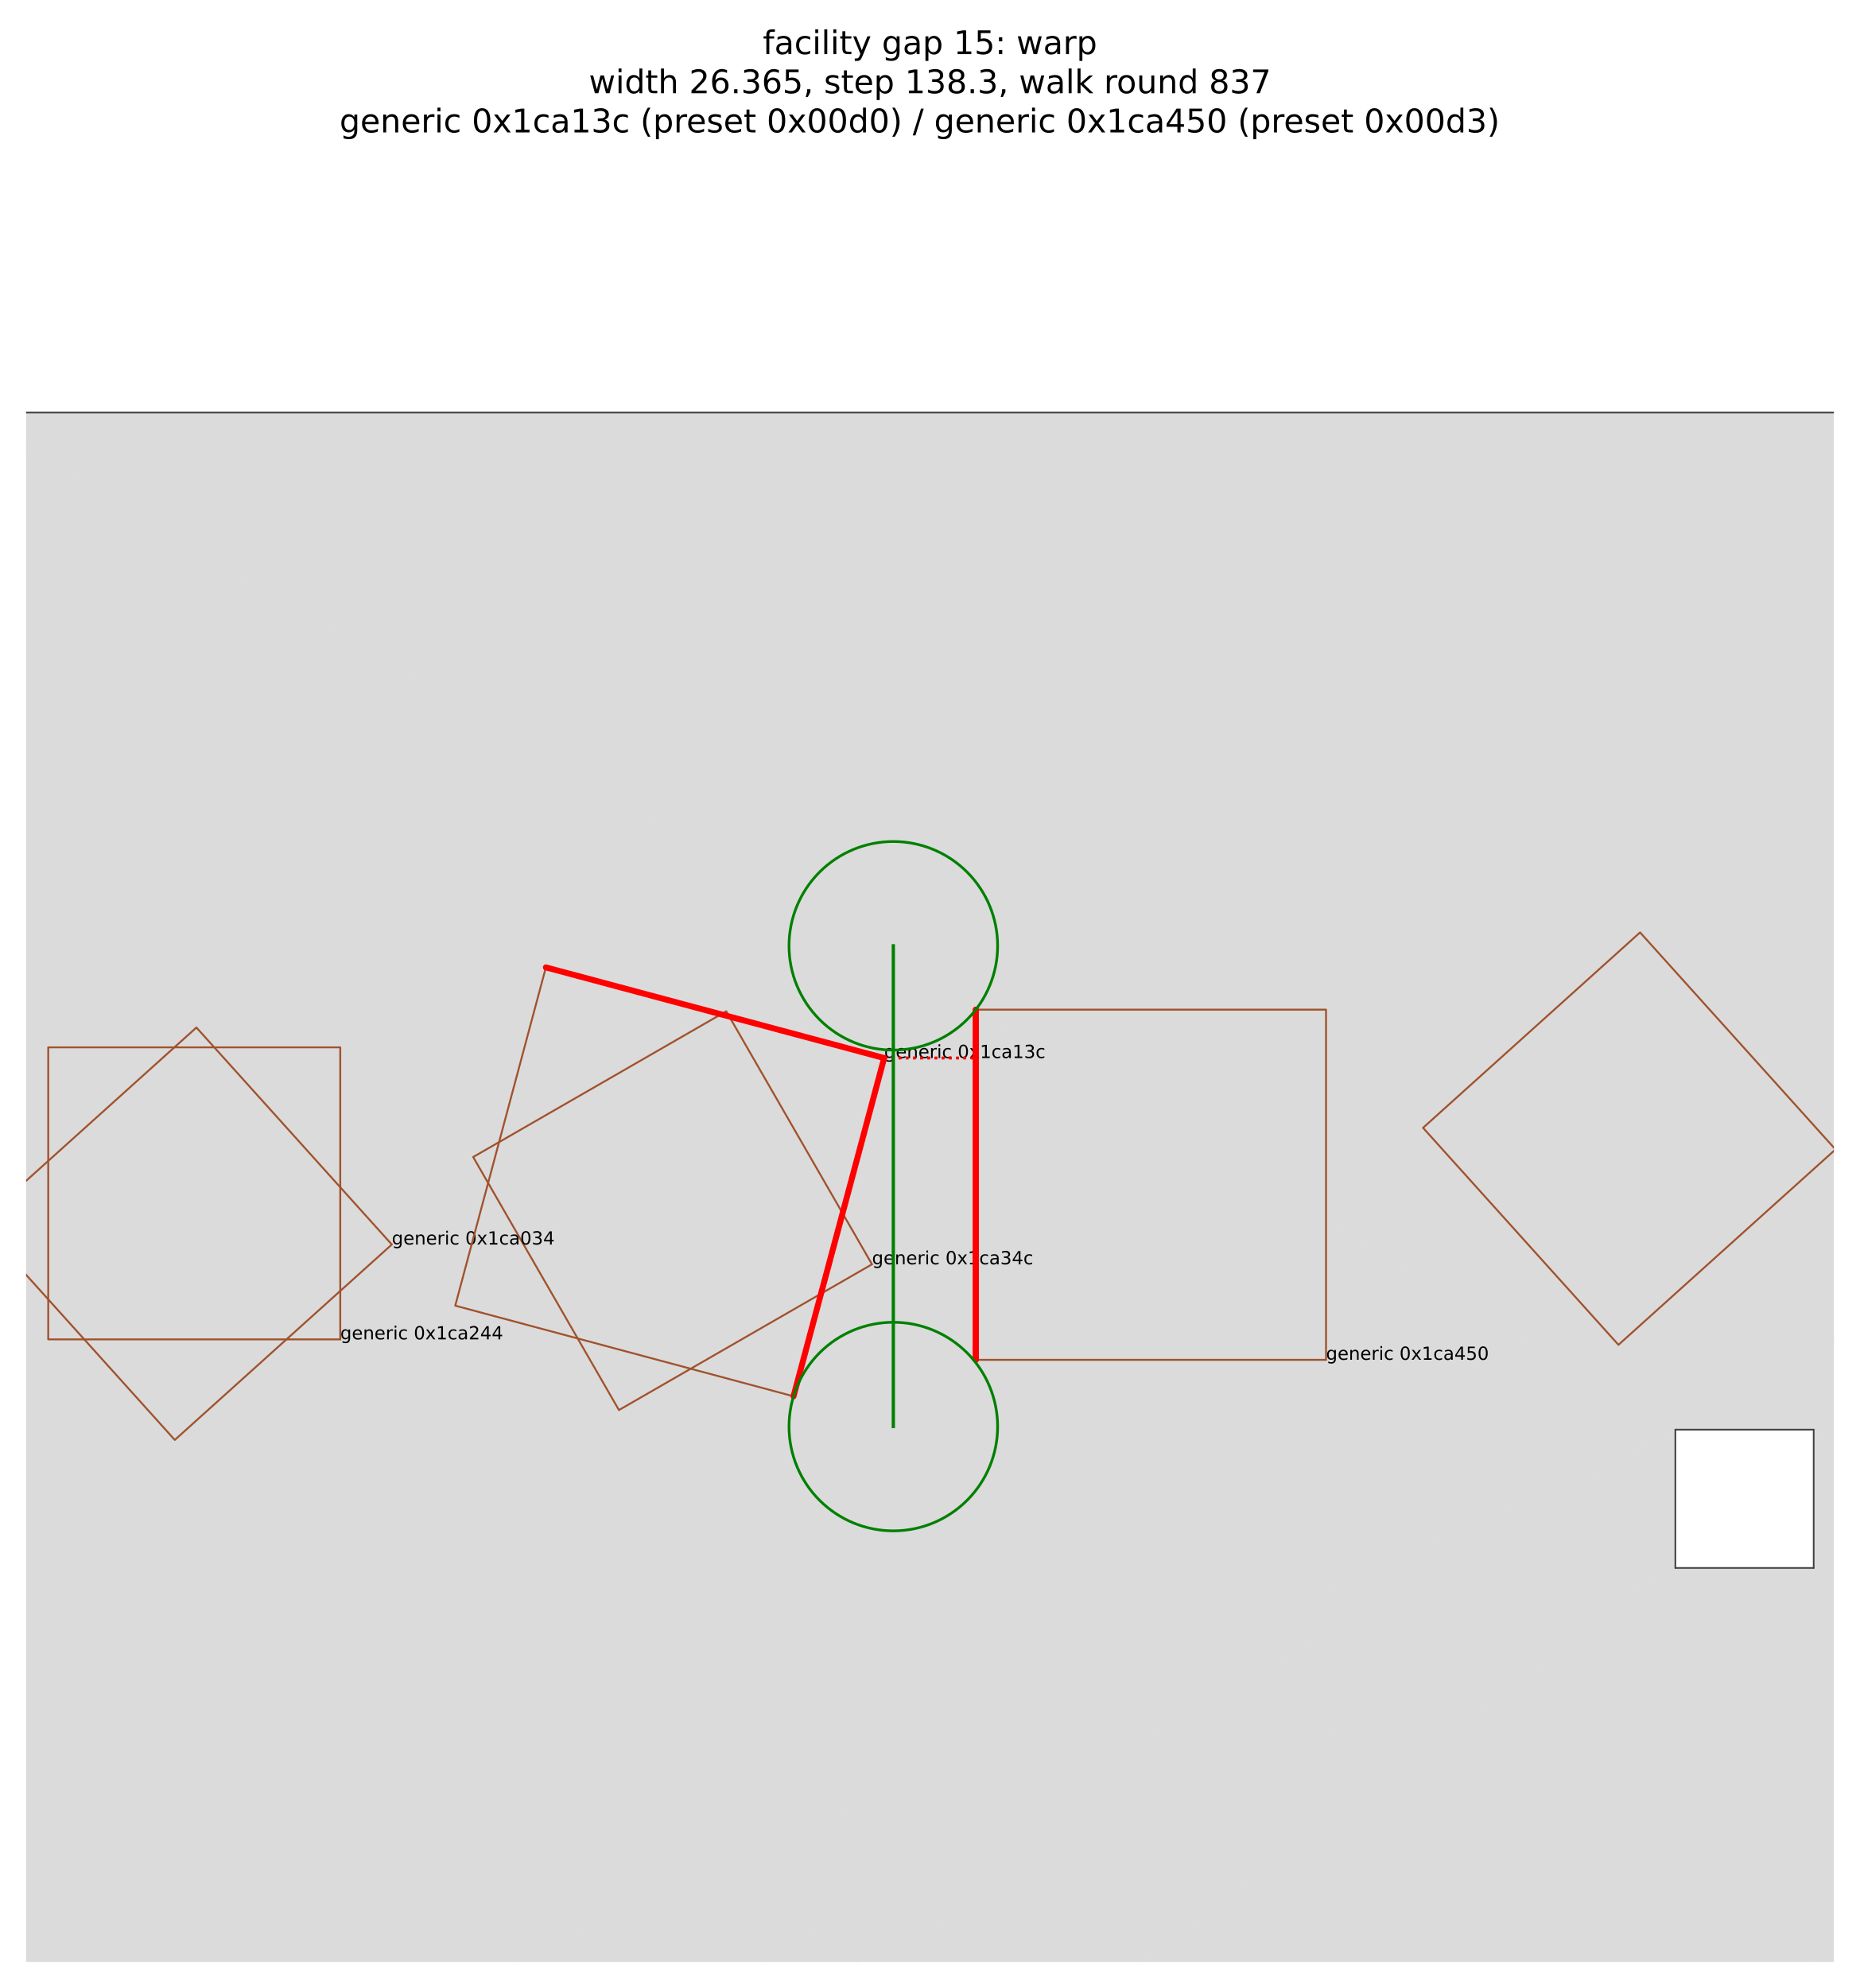
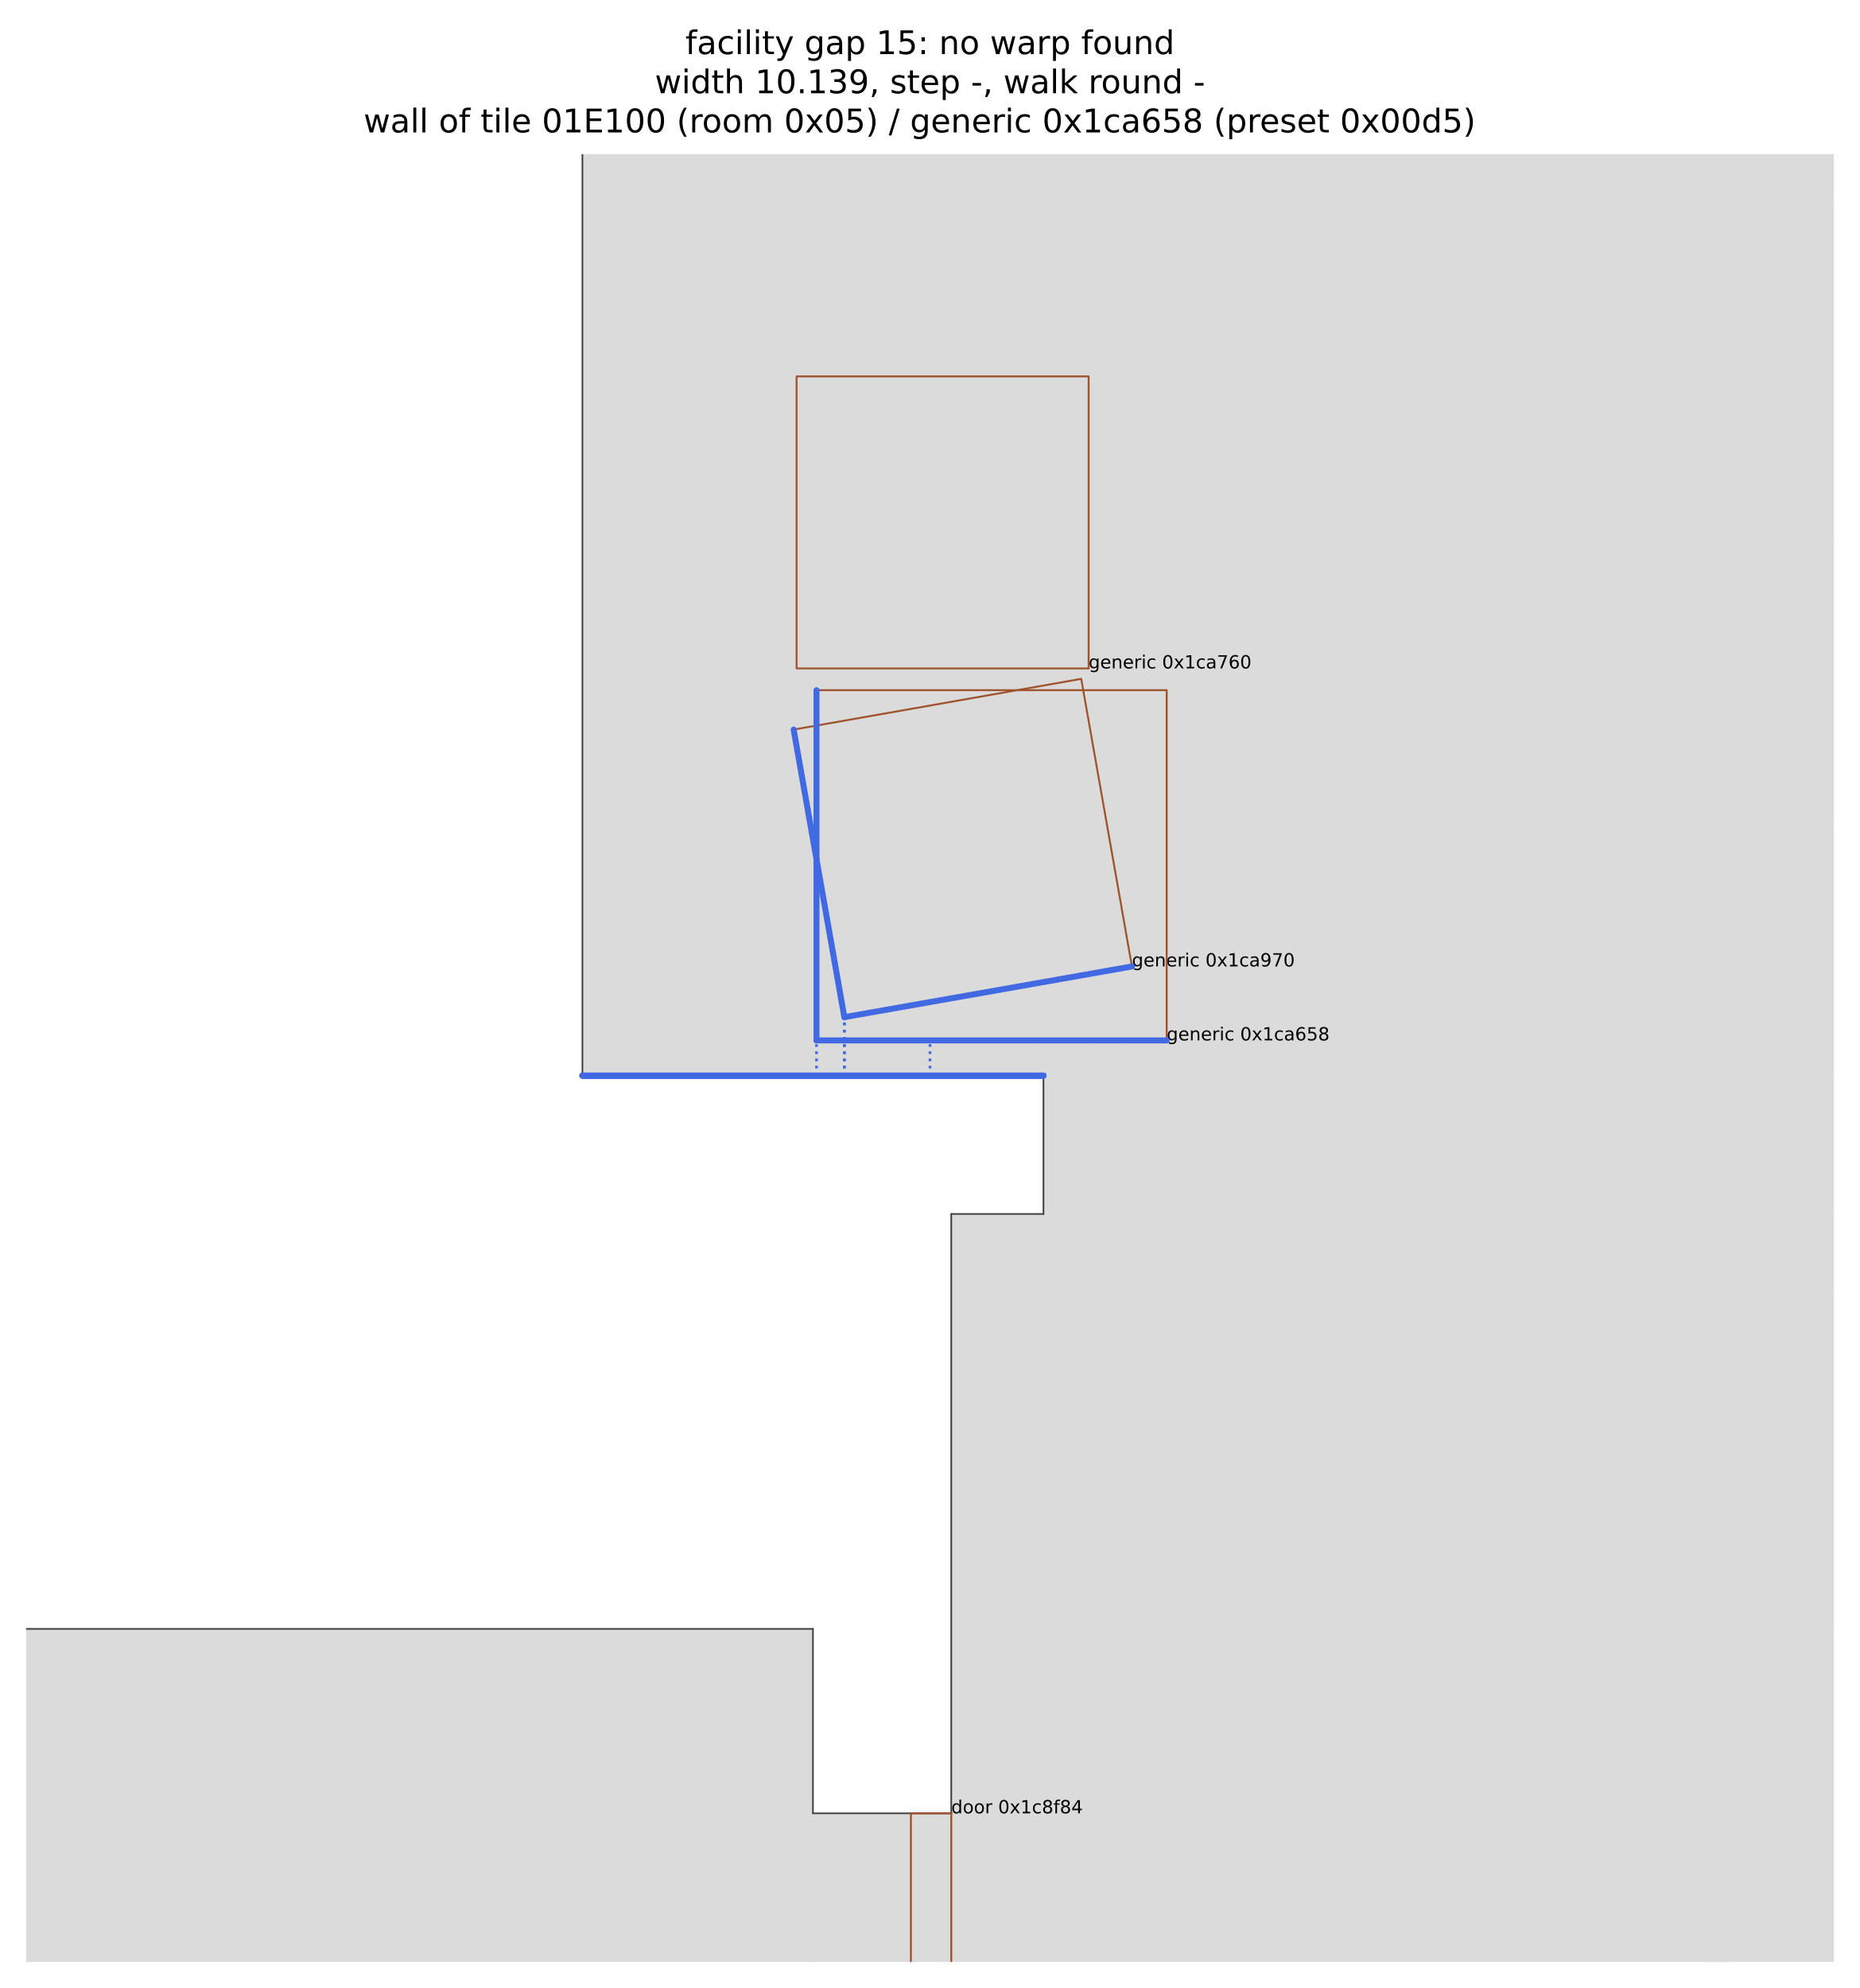
<svg xmlns="http://www.w3.org/2000/svg" width="513.36pt" height="548.704pt" viewBox="0 0 513.36 548.704" version="1.1">
  <style>path { vector-effect: non-scaling-stroke; }</style>
  <defs>
    <style type="text/css">*{stroke-linejoin: round; stroke-linecap: butt}</style>
  </defs>
  <g id="figure_1">
    <g id="patch_1">
      <path d="M 0 548.704  L 513.36 548.704  L 513.36 0  L 0 0  z " style="fill: #ffffff" />
    </g>
    <g id="axes_1">
      <g id="patch_2">
-         <path d="M 92.583 610.923  L 462.407 432.771  L 462.407 394.596  z " clip-path="url(#pb5d509a0ce)" style="fill: #dbdbdb; stroke: #dbdbdb; stroke-width: 0.3; stroke-linejoin: miter" />
+         <path d="M 542.505 296.889  L 567.955 207.813  L 288.003 296.889  z " clip-path="url(#pb5d509a0ce)" style="fill: #dbdbdb; stroke: #dbdbdb; stroke-width: 0.3; stroke-linejoin: miter" />
      </g>
      <g id="patch_3">
-         <path d="M 462.407 394.596  L 564.208 113.848  L -9.218 113.848  z " clip-path="url(#pb5d509a0ce)" style="fill: #dbdbdb; stroke: #dbdbdb; stroke-width: 0.3; stroke-linejoin: miter" />
+         <path d="M 160.751 296.889  L 288.003 296.889  L 186.201 16.141  z " clip-path="url(#pb5d509a0ce)" style="fill: #dbdbdb; stroke: #dbdbdb; stroke-width: 0.3; stroke-linejoin: miter" />
      </g>
      <g id="patch_4">
-         <path d="M -9.218 610.923  L 462.407 394.596  L -9.218 113.848  z " clip-path="url(#pb5d509a0ce)" style="fill: #dbdbdb; stroke: #dbdbdb; stroke-width: 0.3; stroke-linejoin: miter" />
+         <path d="M 542.505 335.064  L 288.003 335.064  L 262.552 500.491  z " clip-path="url(#pb5d509a0ce)" style="fill: #dbdbdb; stroke: #dbdbdb; stroke-width: 0.3; stroke-linejoin: miter" />
      </g>
      <g id="patch_5">
-         <path d="M 92.583 610.923  L 219.834 610.923  L 462.407 432.771  z " clip-path="url(#pb5d509a0ce)" style="fill: #dbdbdb; stroke: #dbdbdb; stroke-width: 0.3; stroke-linejoin: miter" />
+         <path d="M 262.552 500.491  L 593.406 564.117  L 567.955 436.865  z " clip-path="url(#pb5d509a0ce)" style="fill: #dbdbdb; stroke: #dbdbdb; stroke-width: 0.3; stroke-linejoin: miter" />
      </g>
      <g id="patch_6">
-         <path d="M -9.218 610.923  L 92.583 610.923  L 462.407 394.596  z " clip-path="url(#pb5d509a0ce)" style="fill: #dbdbdb; stroke: #dbdbdb; stroke-width: 0.3; stroke-linejoin: miter" />
+         <path d="M -323.599 449.591  L 224.377 602.292  L 224.377 500.491  z " clip-path="url(#pb5d509a0ce)" style="fill: #dbdbdb; stroke: #dbdbdb; stroke-width: 0.3; stroke-linejoin: miter" />
      </g>
      <g id="patch_7">
-         <path d="M 462.407 432.771  L 219.834 610.923  L 500.582 610.923  z " clip-path="url(#pb5d509a0ce)" style="fill: #dbdbdb; stroke: #dbdbdb; stroke-width: 0.3; stroke-linejoin: miter" />
+         <path d="M 186.201 16.141  L 288.003 296.889  L 542.505 16.141  z " clip-path="url(#pb5d509a0ce)" style="fill: #dbdbdb; stroke: #dbdbdb; stroke-width: 0.3; stroke-linejoin: miter" />
      </g>
      <g id="patch_8">
-         <path d="M 462.407 394.596  L 500.582 394.596  L 564.208 113.848  z " clip-path="url(#pb5d509a0ce)" style="fill: #dbdbdb; stroke: #dbdbdb; stroke-width: 0.3; stroke-linejoin: miter" />
+         <path d="M 288.003 335.064  L 262.552 335.064  L 262.552 500.491  z " clip-path="url(#pb5d509a0ce)" style="fill: #dbdbdb; stroke: #dbdbdb; stroke-width: 0.3; stroke-linejoin: miter" />
      </g>
      <g id="patch_9">
-         <path d="M 500.582 394.596  L 666.009 113.848  L 564.208 113.848  z " clip-path="url(#pb5d509a0ce)" style="fill: #dbdbdb; stroke: #dbdbdb; stroke-width: 0.3; stroke-linejoin: miter" />
+         <path d="M 262.552 602.292  L 593.406 564.117  L 262.552 500.491  z " clip-path="url(#pb5d509a0ce)" style="fill: #dbdbdb; stroke: #dbdbdb; stroke-width: 0.3; stroke-linejoin: miter" />
      </g>
      <g id="patch_10">
-         <path d="M 500.582 394.596  L 780.535 420.046  L 666.009 113.848  z " clip-path="url(#pb5d509a0ce)" style="fill: #dbdbdb; stroke: #dbdbdb; stroke-width: 0.3; stroke-linejoin: miter" />
+         <path d="M 262.552 500.491  L 224.377 602.292  L 262.552 602.292  z " clip-path="url(#pb5d509a0ce)" style="fill: #dbdbdb; stroke: #dbdbdb; stroke-width: 0.3; stroke-linejoin: miter" />
      </g>
      <g id="patch_11">
-         <path d="M 500.582 394.596  L 755.085 610.923  L 780.535 420.046  z " clip-path="url(#pb5d509a0ce)" style="fill: #dbdbdb; stroke: #dbdbdb; stroke-width: 0.3; stroke-linejoin: miter" />
+         <path d="M 224.377 844.865  L 224.377 602.292  L -323.599 449.591  z " clip-path="url(#pb5d509a0ce)" style="fill: #dbdbdb; stroke: #dbdbdb; stroke-width: 0.3; stroke-linejoin: miter" />
      </g>
      <g id="patch_12">
-         <path d="M 500.582 432.771  L 462.407 432.771  L 500.582 610.923  z " clip-path="url(#pb5d509a0ce)" style="fill: #dbdbdb; stroke: #dbdbdb; stroke-width: 0.3; stroke-linejoin: miter" />
+         <path d="M 288.003 296.889  L 567.955 105.217  L 542.505 16.141  z " clip-path="url(#pb5d509a0ce)" style="fill: #dbdbdb; stroke: #dbdbdb; stroke-width: 0.3; stroke-linejoin: miter" />
      </g>
      <g id="patch_13">
-         <path d="M 500.582 432.771  L 500.582 610.923  L 755.085 610.923  z " clip-path="url(#pb5d509a0ce)" style="fill: #dbdbdb; stroke: #dbdbdb; stroke-width: 0.3; stroke-linejoin: miter" />
+         <path d="M 542.505 335.064  L 288.003 296.889  L 288.003 335.064  z " clip-path="url(#pb5d509a0ce)" style="fill: #dbdbdb; stroke: #dbdbdb; stroke-width: 0.3; stroke-linejoin: miter" />
      </g>
      <g id="patch_14">
-         <path d="M 500.582 394.596  L 500.582 432.771  L 755.085 610.923  z " clip-path="url(#pb5d509a0ce)" style="fill: #dbdbdb; stroke: #dbdbdb; stroke-width: 0.3; stroke-linejoin: miter" />
+         <path d="M 567.955 436.865  L 542.505 335.064  L 262.552 500.491  z " clip-path="url(#pb5d509a0ce)" style="fill: #dbdbdb; stroke: #dbdbdb; stroke-width: 0.3; stroke-linejoin: miter" />
+       </g>
+       <g id="patch_15">
+         <path d="M 262.552 500.491  L 224.377 500.491  L 224.377 602.292  z " clip-path="url(#pb5d509a0ce)" style="fill: #dbdbdb; stroke: #dbdbdb; stroke-width: 0.3; stroke-linejoin: miter" />
+       </g>
+       <g id="patch_16">
+         <path d="M -323.599 449.591  L -323.599 844.865  L 224.377 844.865  z " clip-path="url(#pb5d509a0ce)" style="fill: #dbdbdb; stroke: #dbdbdb; stroke-width: 0.3; stroke-linejoin: miter" />
+       </g>
+       <g id="patch_17">
+         <path d="M 567.955 207.813  L 567.955 105.217  L 288.003 296.889  z " clip-path="url(#pb5d509a0ce)" style="fill: #dbdbdb; stroke: #dbdbdb; stroke-width: 0.3; stroke-linejoin: miter" />
+       </g>
+       <g id="patch_18">
+         <path d="M 542.505 335.064  L 542.505 296.889  L 288.003 296.889  z " clip-path="url(#pb5d509a0ce)" style="fill: #dbdbdb; stroke: #dbdbdb; stroke-width: 0.3; stroke-linejoin: miter" />
+       </g>
+       <g id="patch_19">
+         <path d="M 186.201 16.141  L 160.751 16.141  L 160.751 296.889  z " clip-path="url(#pb5d509a0ce)" style="fill: #dbdbdb; stroke: #dbdbdb; stroke-width: 0.3; stroke-linejoin: miter" />
+       </g>
+       <g id="patch_20">
+         <path d="M 224.377 500.491  L 224.377 449.591  L -323.599 449.591  z " clip-path="url(#pb5d509a0ce)" style="fill: #dbdbdb; stroke: #dbdbdb; stroke-width: 0.3; stroke-linejoin: miter" />
      </g>
      <g id="line2d_1">
-         <path d="M 462.407 432.771  L 462.407 394.596  " clip-path="url(#pb5d509a0ce)" style="fill: none; stroke: #404040; stroke-width: 0.6; stroke-linecap: round" />
+         <path d="M 160.751 296.889  L 288.003 296.889  " clip-path="url(#pb5d509a0ce)" style="fill: none; stroke: #404040; stroke-width: 0.6; stroke-linecap: round" />
      </g>
      <g id="line2d_2">
-         <path d="M 514.36 113.848  L -1 113.848  " clip-path="url(#pb5d509a0ce)" style="fill: none; stroke: #404040; stroke-width: 0.6; stroke-linecap: round" />
+         <path d="M 288.003 335.064  L 262.552 335.064  " clip-path="url(#pb5d509a0ce)" style="fill: none; stroke: #404040; stroke-width: 0.6; stroke-linecap: round" />
      </g>
      <g id="line2d_3">
-         <path clip-path="url(#pb5d509a0ce)" style="fill: none; stroke: #404040; stroke-width: 0.6; stroke-linecap: round" />
+         <path d="M 262.552 335.064  L 262.552 500.491  " clip-path="url(#pb5d509a0ce)" style="fill: none; stroke: #404040; stroke-width: 0.6; stroke-linecap: round" />
      </g>
      <g id="line2d_4">
        <path clip-path="url(#pb5d509a0ce)" style="fill: none; stroke: #404040; stroke-width: 0.6; stroke-linecap: round" />
      </g>
      <g id="line2d_5">
        <path clip-path="url(#pb5d509a0ce)" style="fill: none; stroke: #404040; stroke-width: 0.6; stroke-linecap: round" />
      </g>
      <g id="line2d_6">
-         <path d="M 462.407 394.596  L 500.582 394.596  " clip-path="url(#pb5d509a0ce)" style="fill: none; stroke: #404040; stroke-width: 0.6; stroke-linecap: round" />
+         <path d="M 288.003 296.889  L 288.003 335.064  " clip-path="url(#pb5d509a0ce)" style="fill: none; stroke: #404040; stroke-width: 0.6; stroke-linecap: round" />
      </g>
      <g id="line2d_7">
-         <path d="M 500.582 432.771  L 462.407 432.771  " clip-path="url(#pb5d509a0ce)" style="fill: none; stroke: #404040; stroke-width: 0.6; stroke-linecap: round" />
+         <path d="M 262.552 500.491  L 224.377 500.491  " clip-path="url(#pb5d509a0ce)" style="fill: none; stroke: #404040; stroke-width: 0.6; stroke-linecap: round" />
      </g>
      <g id="line2d_8">
-         <path d="M 500.582 394.596  L 500.582 432.771  " clip-path="url(#pb5d509a0ce)" style="fill: none; stroke: #404040; stroke-width: 0.6; stroke-linecap: round" />
+         <path clip-path="url(#pb5d509a0ce)" style="fill: none; stroke: #404040; stroke-width: 0.6; stroke-linecap: round" />
      </g>
      <g id="line2d_9">
-         <path d="M 93.913 369.68  L 13.311 369.68  L 13.311 289.079  L 93.913 289.079  L 93.913 369.68  " clip-path="url(#pb5d509a0ce)" style="fill: none; stroke: #a0522d; stroke-width: 0.7; stroke-linecap: square" />
+         <path clip-path="url(#pb5d509a0ce)" style="fill: none; stroke: #404040; stroke-width: 0.6; stroke-linecap: round" />
+       </g>
+       <g id="line2d_10">
+         <path clip-path="url(#pb5d509a0ce)" style="fill: none; stroke: #404040; stroke-width: 0.6; stroke-linecap: round" />
+       </g>
+       <g id="line2d_11">
+         <path d="M 186.201 16.141  L 160.751 16.141  " clip-path="url(#pb5d509a0ce)" style="fill: none; stroke: #404040; stroke-width: 0.6; stroke-linecap: round" />
+       </g>
+       <g id="line2d_12">
+         <path d="M 160.751 16.141  L 160.751 296.889  " clip-path="url(#pb5d509a0ce)" style="fill: none; stroke: #404040; stroke-width: 0.6; stroke-linecap: round" />
+       </g>
+       <g id="line2d_13">
+         <path d="M 224.377 500.491  L 224.377 449.591  " clip-path="url(#pb5d509a0ce)" style="fill: none; stroke: #404040; stroke-width: 0.6; stroke-linecap: round" />
+       </g>
+       <g id="line2d_14">
+         <path d="M 224.377 449.591  L -1 449.591  " clip-path="url(#pb5d509a0ce)" style="fill: none; stroke: #404040; stroke-width: 0.6; stroke-linecap: round" />
+       </g>
+       <g id="line2d_15">
+         <path d="M 300.467 184.488  L 219.866 184.488  L 219.866 103.887  L 300.467 103.887  L 300.467 184.488  " clip-path="url(#pb5d509a0ce)" style="fill: none; stroke: #a0522d; stroke-width: 0.7; stroke-linecap: square" />
      </g>
      <g id="text_1">
        <g clip-path="url(#pb5d509a0ce)">
-           <text style="font-size: 5px; font-family: 'DejaVu Sans', 'Bitstream Vera Sans', 'Computer Modern Sans Serif', 'Lucida Grande', 'Verdana', 'Geneva', 'Lucid', 'Arial', 'Helvetica', 'Avant Garde', sans-serif; text-anchor: start" x="93.913" y="369.68" transform="rotate(-0 93.91252 369.6802)">generic 0x1ca244</text>
-         </g>
-       </g>
-       <g id="line2d_10">
+           <text style="font-size: 5px; font-family: 'DejaVu Sans', 'Bitstream Vera Sans', 'Computer Modern Sans Serif', 'Lucida Grande', 'Verdana', 'Geneva', 'Lucid', 'Arial', 'Helvetica', 'Avant Garde', sans-serif; text-anchor: start" x="300.467" y="184.488" transform="rotate(-0 300.4669 184.488)">generic 0x1ca760</text>
+         </g>
+       </g>
+       <g id="line2d_16">
        <path clip-path="url(#pb5d509a0ce)" style="fill: none; stroke: #a0522d; stroke-width: 0.7; stroke-linecap: square" />
      </g>
      <g id="text_2">
        <g clip-path="url(#pb5d509a0ce)">
-           <text style="font-size: 5px; font-family: 'DejaVu Sans', 'Bitstream Vera Sans', 'Computer Modern Sans Serif', 'Lucida Grande', 'Verdana', 'Geneva', 'Lucid', 'Arial', 'Helvetica', 'Avant Garde', sans-serif; text-anchor: start" x="207.109" y="623.648" transform="rotate(-0 207.1088 623.6482)">door 0x1c9084</text>
-         </g>
-       </g>
-       <g id="line2d_11">
-         <path d="M 240.672 348.958  L 170.828 389.188  L 130.598 319.345  L 200.442 279.115  L 240.672 348.958  " clip-path="url(#pb5d509a0ce)" style="fill: none; stroke: #a0522d; stroke-width: 0.7; stroke-linecap: square" />
+           <text style="font-size: 5px; font-family: 'DejaVu Sans', 'Bitstream Vera Sans', 'Computer Modern Sans Serif', 'Lucida Grande', 'Verdana', 'Geneva', 'Lucid', 'Arial', 'Helvetica', 'Avant Garde', sans-serif; text-anchor: start" x="760.406" y="649.501" transform="rotate(-0 760.4064 649.5012)">generic 0x1cb1a0</text>
+         </g>
+       </g>
+       <g id="line2d_17">
+         <path d="M 262.552 500.491  L 262.552 549.704  M 251.418 549.704  L 251.418 500.491  L 251.418 500.491  L 262.552 500.491  " clip-path="url(#pb5d509a0ce)" style="fill: none; stroke: #a0522d; stroke-width: 0.7; stroke-linecap: square" />
      </g>
      <g id="text_3">
        <g clip-path="url(#pb5d509a0ce)">
-           <text style="font-size: 5px; font-family: 'DejaVu Sans', 'Bitstream Vera Sans', 'Computer Modern Sans Serif', 'Lucida Grande', 'Verdana', 'Geneva', 'Lucid', 'Arial', 'Helvetica', 'Avant Garde', sans-serif; text-anchor: start" x="240.672" y="348.958" transform="rotate(-0 240.6719 348.9583)">generic 0x1ca34c</text>
-         </g>
-       </g>
-       <g id="line2d_12">
+           <text style="font-size: 5px; font-family: 'DejaVu Sans', 'Bitstream Vera Sans', 'Computer Modern Sans Serif', 'Lucida Grande', 'Verdana', 'Geneva', 'Lucid', 'Arial', 'Helvetica', 'Avant Garde', sans-serif; text-anchor: start" x="262.552" y="500.491" transform="rotate(-0 262.5523 500.4911)">door 0x1c8f84</text>
+         </g>
+       </g>
+       <g id="line2d_18">
        <path clip-path="url(#pb5d509a0ce)" style="fill: none; stroke: #a0522d; stroke-width: 0.7; stroke-linecap: square" />
      </g>
      <g id="text_4">
        <g clip-path="url(#pb5d509a0ce)">
-           <text style="font-size: 5px; font-family: 'DejaVu Sans', 'Bitstream Vera Sans', 'Computer Modern Sans Serif', 'Lucida Grande', 'Verdana', 'Geneva', 'Lucid', 'Arial', 'Helvetica', 'Avant Garde', sans-serif; text-anchor: start" x="666.009" y="75.672" transform="rotate(-0 666.0088 75.67237)">door 0x1c720c</text>
-         </g>
-       </g>
-       <g id="line2d_13">
-         <path d="M 365.988 375.323  L 269.329 375.323  L 269.329 278.664  L 365.988 278.664  L 365.988 375.323  " clip-path="url(#pb5d509a0ce)" style="fill: none; stroke: #a0522d; stroke-width: 0.7; stroke-linecap: square" />
+           <text style="font-size: 5px; font-family: 'DejaVu Sans', 'Bitstream Vera Sans', 'Computer Modern Sans Serif', 'Lucida Grande', 'Verdana', 'Geneva', 'Lucid', 'Arial', 'Helvetica', 'Avant Garde', sans-serif; text-anchor: start" x="-53.815" y="458.34" transform="rotate(-0 -53.81468 458.3397)">monitor 0x1c8064</text>
+         </g>
+       </g>
+       <g id="line2d_19">
+         <path clip-path="url(#pb5d509a0ce)" style="fill: none; stroke: #a0522d; stroke-width: 0.7; stroke-linecap: square" />
      </g>
      <g id="text_5">
        <g clip-path="url(#pb5d509a0ce)">
-           <text style="font-size: 5px; font-family: 'DejaVu Sans', 'Bitstream Vera Sans', 'Computer Modern Sans Serif', 'Lucida Grande', 'Verdana', 'Geneva', 'Lucid', 'Arial', 'Helvetica', 'Avant Garde', sans-serif; text-anchor: start" x="365.988" y="375.323" transform="rotate(-0 365.9876 375.3229)">generic 0x1ca450</text>
-         </g>
-       </g>
-       <g id="line2d_14">
-         <path d="M 108.141 343.497  L 48.243 397.43  L -1 342.74  M -1 333.309  L 54.209 283.599  L 108.141 343.497  " clip-path="url(#pb5d509a0ce)" style="fill: none; stroke: #a0522d; stroke-width: 0.7; stroke-linecap: square" />
+           <text style="font-size: 5px; font-family: 'DejaVu Sans', 'Bitstream Vera Sans', 'Computer Modern Sans Serif', 'Lucida Grande', 'Verdana', 'Geneva', 'Lucid', 'Arial', 'Helvetica', 'Avant Garde', sans-serif; text-anchor: start" x="259.981" y="-18.243" transform="rotate(-0 259.981 -18.24334)">generic 0x1ca868</text>
+         </g>
+       </g>
+       <g id="line2d_20">
+         <path clip-path="url(#pb5d509a0ce)" style="fill: none; stroke: #a0522d; stroke-width: 0.7; stroke-linecap: square" />
      </g>
      <g id="text_6">
        <g clip-path="url(#pb5d509a0ce)">
-           <text style="font-size: 5px; font-family: 'DejaVu Sans', 'Bitstream Vera Sans', 'Computer Modern Sans Serif', 'Lucida Grande', 'Verdana', 'Geneva', 'Lucid', 'Arial', 'Helvetica', 'Avant Garde', sans-serif; text-anchor: start" x="108.141" y="343.497" transform="rotate(-0 108.1415 343.497)">generic 0x1ca034</text>
-         </g>
-       </g>
-       <g id="line2d_15">
-         <path d="M 506.597 317.251  L 446.699 371.184  L 392.766 311.286  L 452.664 257.353  L 506.597 317.251  " clip-path="url(#pb5d509a0ce)" style="fill: none; stroke: #a0522d; stroke-width: 0.7; stroke-linecap: square" />
+           <text style="font-size: 5px; font-family: 'DejaVu Sans', 'Bitstream Vera Sans', 'Computer Modern Sans Serif', 'Lucida Grande', 'Verdana', 'Geneva', 'Lucid', 'Arial', 'Helvetica', 'Avant Garde', sans-serif; text-anchor: start" x="735.679" y="637.268" transform="rotate(-0 735.6788 637.2679)">generic 0x1cb2a8</text>
+         </g>
+       </g>
+       <g id="line2d_21">
+         <path clip-path="url(#pb5d509a0ce)" style="fill: none; stroke: #a0522d; stroke-width: 0.7; stroke-linecap: square" />
      </g>
      <g id="text_7">
        <g clip-path="url(#pb5d509a0ce)">
-           <text style="font-size: 5px; font-family: 'DejaVu Sans', 'Bitstream Vera Sans', 'Computer Modern Sans Serif', 'Lucida Grande', 'Verdana', 'Geneva', 'Lucid', 'Arial', 'Helvetica', 'Avant Garde', sans-serif; text-anchor: start" x="506.597" y="317.251" transform="rotate(-0 506.5972 317.2514)">generic 0x1ca554</text>
-         </g>
-       </g>
-       <g id="line2d_16">
-         <path d="M 244.031 292.024  L 219.014 385.389  L 125.649 360.372  L 150.666 267.007  L 244.031 292.024  " clip-path="url(#pb5d509a0ce)" style="fill: none; stroke: #a0522d; stroke-width: 0.7; stroke-linecap: square" />
+           <text style="font-size: 5px; font-family: 'DejaVu Sans', 'Bitstream Vera Sans', 'Computer Modern Sans Serif', 'Lucida Grande', 'Verdana', 'Geneva', 'Lucid', 'Arial', 'Helvetica', 'Avant Garde', sans-serif; text-anchor: start" x="606.926" y="105.217" transform="rotate(-0 606.9261 105.2167)">door 0x1c7c0c</text>
+         </g>
+       </g>
+       <g id="line2d_22">
+         <path d="M 312.42 266.749  L 233.043 280.745  L 219.047 201.368  L 298.424 187.372  L 312.42 266.749  " clip-path="url(#pb5d509a0ce)" style="fill: none; stroke: #a0522d; stroke-width: 0.7; stroke-linecap: square" />
      </g>
      <g id="text_8">
        <g clip-path="url(#pb5d509a0ce)">
-           <text style="font-size: 5px; font-family: 'DejaVu Sans', 'Bitstream Vera Sans', 'Computer Modern Sans Serif', 'Lucida Grande', 'Verdana', 'Geneva', 'Lucid', 'Arial', 'Helvetica', 'Avant Garde', sans-serif; text-anchor: start" x="244.031" y="292.024" transform="rotate(-0 244.0309 292.0244)">generic 0x1ca13c</text>
-         </g>
+           <text style="font-size: 5px; font-family: 'DejaVu Sans', 'Bitstream Vera Sans', 'Computer Modern Sans Serif', 'Lucida Grande', 'Verdana', 'Geneva', 'Lucid', 'Arial', 'Helvetica', 'Avant Garde', sans-serif; text-anchor: start" x="312.42" y="266.749" transform="rotate(-0 312.42 266.7489)">generic 0x1ca970</text>
+         </g>
+       </g>
+       <g id="line2d_23">
+         <path clip-path="url(#pb5d509a0ce)" style="fill: none; stroke: #a0522d; stroke-width: 0.7; stroke-linecap: square" />
      </g>
      <g id="text_9">
-         <text style="font-size: 9px; font-family: 'DejaVu Sans', 'Bitstream Vera Sans', 'Computer Modern Sans Serif', 'Lucida Grande', 'Verdana', 'Geneva', 'Lucid', 'Arial', 'Helvetica', 'Avant Garde', sans-serif" transform="translate(210.5374 14.93947)">facility gap 15: warp</text>
-         <text style="font-size: 9px; font-family: 'DejaVu Sans', 'Bitstream Vera Sans', 'Computer Modern Sans Serif', 'Lucida Grande', 'Verdana', 'Geneva', 'Lucid', 'Arial', 'Helvetica', 'Avant Garde', sans-serif" transform="translate(162.5252 25.74193)">width 26.365, step 138.3, walk round 837</text>
-         <text style="font-size: 9px; font-family: 'DejaVu Sans', 'Bitstream Vera Sans', 'Computer Modern Sans Serif', 'Lucida Grande', 'Verdana', 'Geneva', 'Lucid', 'Arial', 'Helvetica', 'Avant Garde', sans-serif" transform="translate(93.7118 36.5444)">generic 0x1ca13c (preset 0x00d0)  /  generic 0x1ca450 (preset 0x00d3)</text>
-       </g>
-       <g id="line2d_17">
-         <path d="M 244.031 292.024  L 219.014 385.389  " clip-path="url(#pb5d509a0ce)" style="fill: none; stroke: #ff0000; stroke-width: 2.2; stroke-linecap: round" />
-       </g>
-       <g id="line2d_18">
-         <path d="M 269.329 375.323  L 269.329 278.664  " clip-path="url(#pb5d509a0ce)" style="fill: none; stroke: #ff0000; stroke-width: 2.2; stroke-linecap: round" />
-       </g>
-       <g id="line2d_19">
-         <path d="M 150.666 267.007  L 244.031 292.024  " clip-path="url(#pb5d509a0ce)" style="fill: none; stroke: #ff0000; stroke-width: 2.2; stroke-linecap: round" />
-       </g>
-       <g id="line2d_20">
-         <path d="M 269.329 375.323  L 269.329 278.664  " clip-path="url(#pb5d509a0ce)" style="fill: none; stroke: #ff0000; stroke-width: 2.2; stroke-linecap: round" />
-       </g>
-       <g id="line2d_21">
-         <path d="M 244.031 292.024  L 269.329 292.024  " clip-path="url(#pb5d509a0ce)" style="fill: none; stroke-dasharray: 1,1.65; stroke-dashoffset: 0; stroke: #ff0000" />
-       </g>
-       <g id="line2d_22">
-         <path d="M 244.031 292.024  L 269.329 292.024  " clip-path="url(#pb5d509a0ce)" style="fill: none; stroke-dasharray: 1,1.65; stroke-dashoffset: 0; stroke: #ff0000" />
-       </g>
-       <g id="line2d_23">
-         <path d="M 246.561 261.051  L 246.561 393.745  " clip-path="url(#pb5d509a0ce)" style="fill: none; stroke: #008000; stroke-width: 1.2; stroke-linecap: square" />
-       </g>
-       <g id="patch_15">
-         <path d="M 246.561 289.837  C 254.195 289.837 261.517 286.804 266.916 281.406  C 272.314 276.007 275.347 268.685 275.347 261.051  C 275.347 253.417 272.314 246.094 266.916 240.696  C 261.517 235.298 254.195 232.265 246.561 232.265  C 238.927 232.265 231.604 235.298 226.206 240.696  C 220.808 246.094 217.775 253.417 217.775 261.051  C 217.775 268.685 220.808 276.007 226.206 281.406  C 231.604 286.804 238.927 289.837 246.561 289.837  L 246.561 289.837  z " clip-path="url(#pb5d509a0ce)" style="fill: none; stroke: #008000; stroke-linejoin: miter" />
-       </g>
-       <g id="patch_16">
-         <path d="M 246.561 422.531  C 254.195 422.531 261.517 419.498 266.916 414.1  C 272.314 408.702 275.347 401.379 275.347 393.745  C 275.347 386.111 272.314 378.788 266.916 373.39  C 261.517 367.992 254.195 364.959 246.561 364.959  C 238.927 364.959 231.604 367.992 226.206 373.39  C 220.808 378.788 217.775 386.111 217.775 393.745  C 217.775 401.379 220.808 408.702 226.206 414.1  C 231.604 419.498 238.927 422.531 246.561 422.531  L 246.561 422.531  z " clip-path="url(#pb5d509a0ce)" style="fill: none; stroke: #008000; stroke-linejoin: miter" />
+         <g clip-path="url(#pb5d509a0ce)">
+           <text style="font-size: 5px; font-family: 'DejaVu Sans', 'Bitstream Vera Sans', 'Computer Modern Sans Serif', 'Lucida Grande', 'Verdana', 'Geneva', 'Lucid', 'Arial', 'Helvetica', 'Avant Garde', sans-serif; text-anchor: start" x="-206.764" y="576.846" transform="rotate(-0 -206.7635 576.8461)">generic 0x1cc4d0</text>
+         </g>
+       </g>
+       <g id="line2d_24">
+         <path clip-path="url(#pb5d509a0ce)" style="fill: none; stroke: #a0522d; stroke-width: 0.7; stroke-linecap: square" />
+       </g>
+       <g id="text_10">
+         <g clip-path="url(#pb5d509a0ce)">
+           <text style="font-size: 5px; font-family: 'DejaVu Sans', 'Bitstream Vera Sans', 'Computer Modern Sans Serif', 'Lucida Grande', 'Verdana', 'Geneva', 'Lucid', 'Arial', 'Helvetica', 'Avant Garde', sans-serif; text-anchor: start" x="-124.41" y="823.751" transform="rotate(-0 -124.4095 823.7506)">generic 0x1cc350</text>
+         </g>
+       </g>
+       <g id="line2d_25">
+         <path d="M 322.016 287.16  L 225.357 287.16  L 225.357 190.501  L 322.016 190.501  L 322.016 287.16  " clip-path="url(#pb5d509a0ce)" style="fill: none; stroke: #a0522d; stroke-width: 0.7; stroke-linecap: square" />
+       </g>
+       <g id="text_11">
+         <g clip-path="url(#pb5d509a0ce)">
+           <text style="font-size: 5px; font-family: 'DejaVu Sans', 'Bitstream Vera Sans', 'Computer Modern Sans Serif', 'Lucida Grande', 'Verdana', 'Geneva', 'Lucid', 'Arial', 'Helvetica', 'Avant Garde', sans-serif; text-anchor: start" x="322.016" y="287.16" transform="rotate(-0 322.016 287.1598)">generic 0x1ca658</text>
+         </g>
+       </g>
+       <g id="text_12">
+         <text style="font-size: 9px; font-family: 'DejaVu Sans', 'Bitstream Vera Sans', 'Computer Modern Sans Serif', 'Lucida Grande', 'Verdana', 'Geneva', 'Lucid', 'Arial', 'Helvetica', 'Avant Garde', sans-serif" transform="translate(189.1737 14.93947)">facility gap 15: no warp found</text>
+         <text style="font-size: 9px; font-family: 'DejaVu Sans', 'Bitstream Vera Sans', 'Computer Modern Sans Serif', 'Lucida Grande', 'Verdana', 'Geneva', 'Lucid', 'Arial', 'Helvetica', 'Avant Garde', sans-serif" transform="translate(180.7502 25.74193)">width 10.139, step -, walk round -</text>
+         <text style="font-size: 9px; font-family: 'DejaVu Sans', 'Bitstream Vera Sans', 'Computer Modern Sans Serif', 'Lucida Grande', 'Verdana', 'Geneva', 'Lucid', 'Arial', 'Helvetica', 'Avant Garde', sans-serif" transform="translate(100.3591 36.5444)">wall of tile 01E100 (room 0x05)  /  generic 0x1ca658 (preset 0x00d5)</text>
+       </g>
+       <g id="line2d_26">
+         <path d="M 160.751 296.889  L 288.003 296.889  " clip-path="url(#pb5d509a0ce)" style="fill: none; stroke: #4169e1; stroke-width: 2.2; stroke-linecap: round" />
+       </g>
+       <g id="line2d_27">
+         <path d="M 322.016 287.16  L 225.357 287.16  " clip-path="url(#pb5d509a0ce)" style="fill: none; stroke: #4169e1; stroke-width: 2.2; stroke-linecap: round" />
+       </g>
+       <g id="line2d_28">
+         <path d="M 160.751 296.889  L 288.003 296.889  " clip-path="url(#pb5d509a0ce)" style="fill: none; stroke: #4169e1; stroke-width: 2.2; stroke-linecap: round" />
+       </g>
+       <g id="line2d_29">
+         <path d="M 225.357 287.16  L 225.357 190.501  " clip-path="url(#pb5d509a0ce)" style="fill: none; stroke: #4169e1; stroke-width: 2.2; stroke-linecap: round" />
+       </g>
+       <g id="line2d_30">
+         <path d="M 160.751 296.889  L 288.003 296.889  " clip-path="url(#pb5d509a0ce)" style="fill: none; stroke: #4169e1; stroke-width: 2.2; stroke-linecap: round" />
+       </g>
+       <g id="line2d_31">
+         <path d="M 312.42 266.749  L 233.043 280.745  " clip-path="url(#pb5d509a0ce)" style="fill: none; stroke: #4169e1; stroke-width: 2.2; stroke-linecap: round" />
+       </g>
+       <g id="line2d_32">
+         <path d="M 160.751 296.889  L 288.003 296.889  " clip-path="url(#pb5d509a0ce)" style="fill: none; stroke: #4169e1; stroke-width: 2.2; stroke-linecap: round" />
+       </g>
+       <g id="line2d_33">
+         <path d="M 233.043 280.745  L 219.047 201.368  " clip-path="url(#pb5d509a0ce)" style="fill: none; stroke: #4169e1; stroke-width: 2.2; stroke-linecap: round" />
+       </g>
+       <g id="line2d_34">
+         <path d="M 256.68 296.889  L 256.68 287.16  " clip-path="url(#pb5d509a0ce)" style="fill: none; stroke-dasharray: 1,1.65; stroke-dashoffset: 0; stroke: #4169e1" />
+       </g>
+       <g id="line2d_35">
+         <path d="M 225.357 296.889  L 225.357 287.16  " clip-path="url(#pb5d509a0ce)" style="fill: none; stroke-dasharray: 1,1.65; stroke-dashoffset: 0; stroke: #4169e1" />
+       </g>
+       <g id="line2d_36">
+         <path d="M 233.043 296.889  L 233.043 280.745  " clip-path="url(#pb5d509a0ce)" style="fill: none; stroke-dasharray: 1,1.65; stroke-dashoffset: 0; stroke: #4169e1" />
+       </g>
+       <g id="line2d_37">
+         <path d="M 233.043 296.889  L 233.043 280.745  " clip-path="url(#pb5d509a0ce)" style="fill: none; stroke-dasharray: 1,1.65; stroke-dashoffset: 0; stroke: #4169e1" />
      </g>
    </g>
  </g>
  <defs>
    <clipPath id="pb5d509a0ce">
      <rect x="7.2" y="42.544" width="498.96" height="498.96" />
    </clipPath>
  </defs>
</svg>
